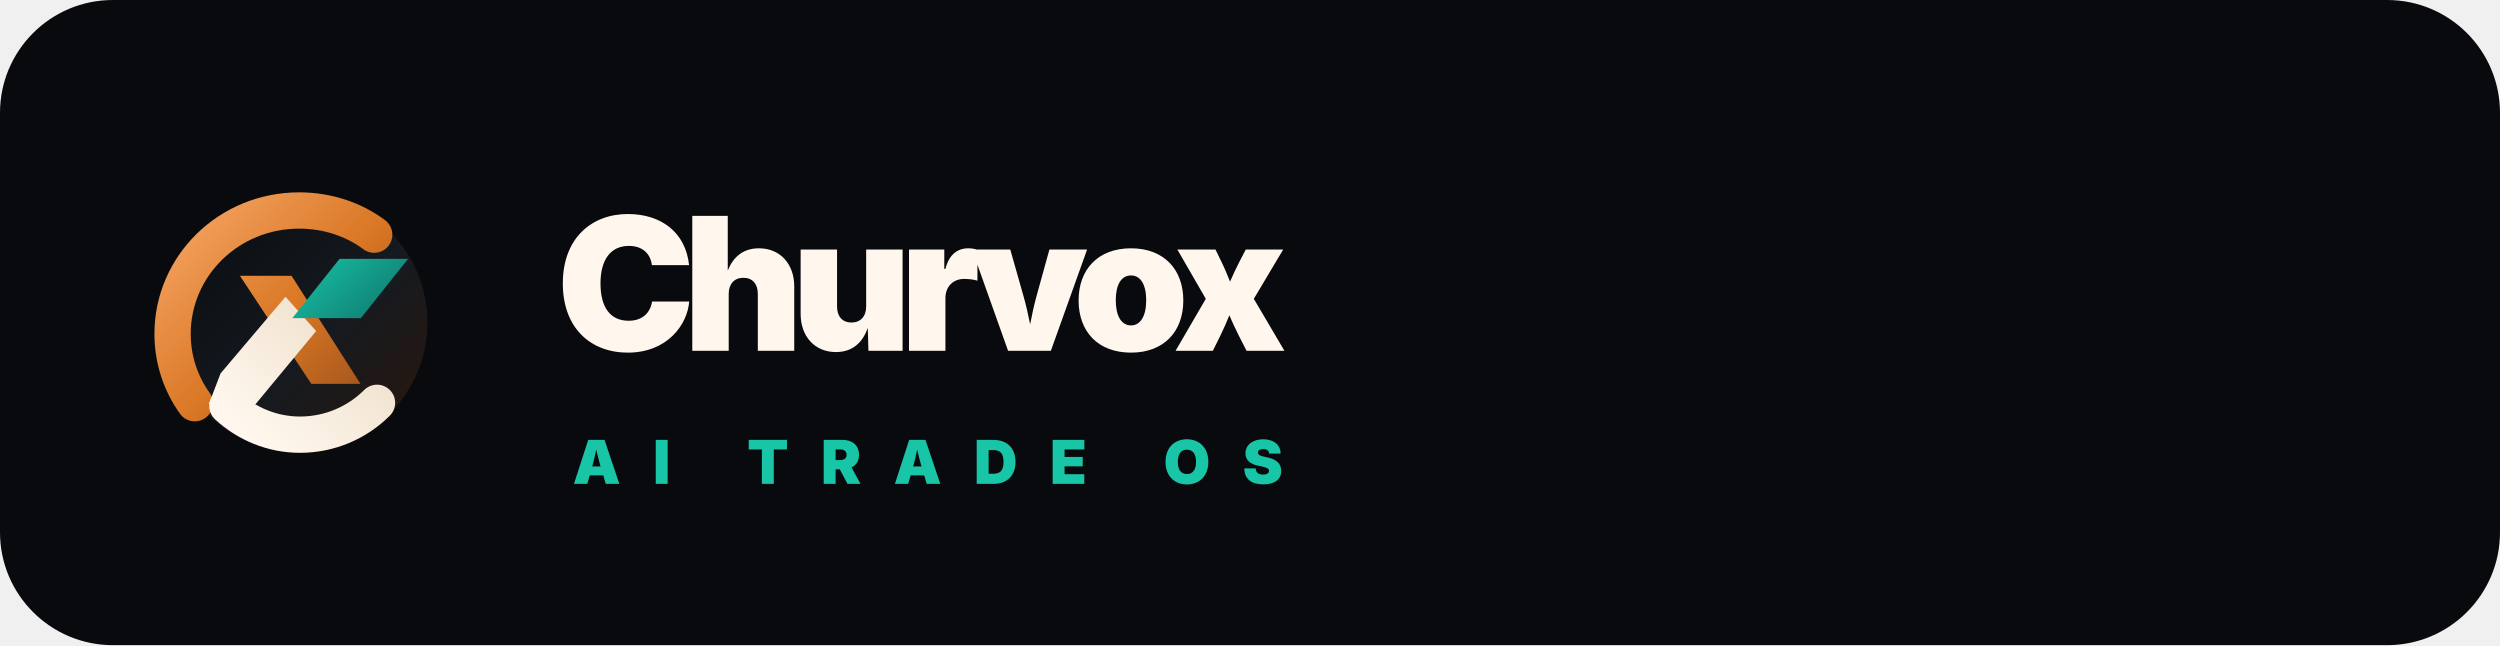
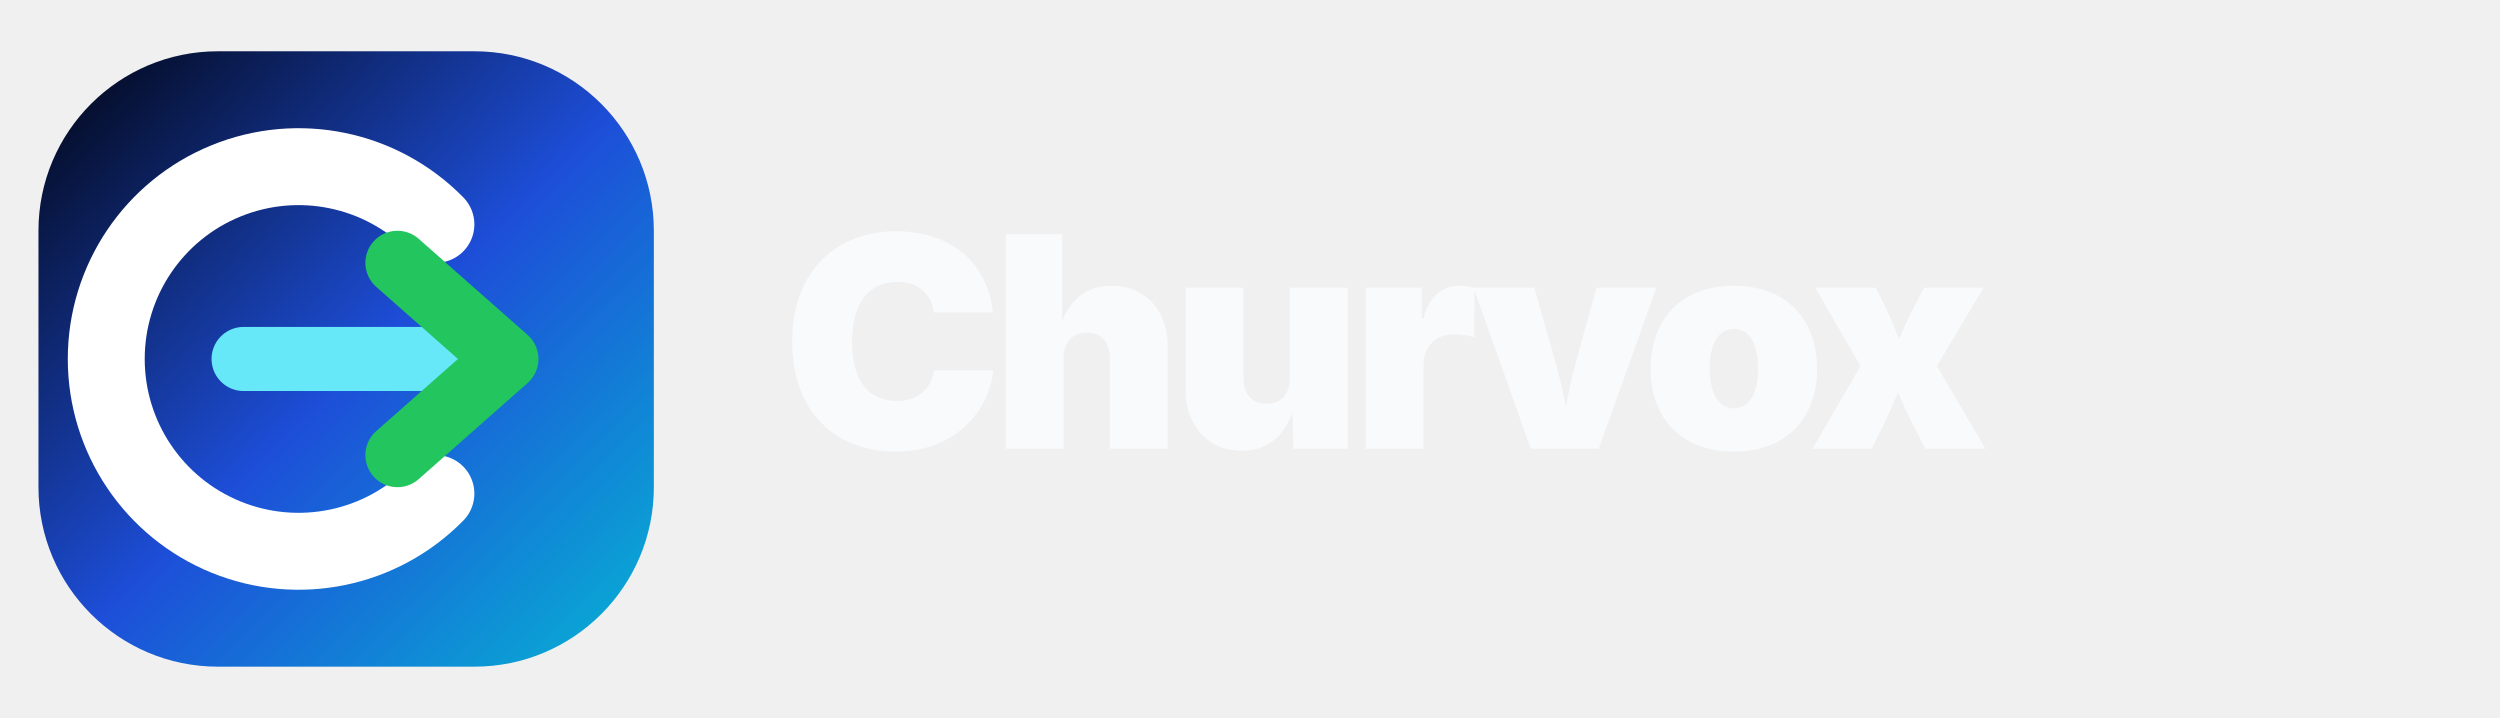
- <svg xmlns="http://www.w3.org/2000/svg" width="620" height="160" viewBox="0 0 620 160" fill="none">
-   <rect width="620" height="160" rx="28" fill="#080A0D" />
-   <svg x="34" y="40" width="80" height="80" viewBox="0 0 80 80" fill="none">
-     <defs>
-       <linearGradient id="core2" x1="8" y1="8" x2="72" y2="72" gradientUnits="userSpaceOnUse">
-         <stop stop-color="#080A0D" />
-         <stop offset="0.56" stop-color="#151A20" />
-         <stop offset="1" stop-color="#2A160C" />
-       </linearGradient>
-       <linearGradient id="copper2" x1="12" y1="12" x2="66" y2="66" gradientUnits="userSpaceOnUse">
-         <stop stop-color="#F4A261" />
-         <stop offset="0.48" stop-color="#D97724" />
-         <stop offset="1" stop-color="#8A4519" />
-       </linearGradient>
-       <linearGradient id="cream2" x1="18" y1="58" x2="54" y2="18" gradientUnits="userSpaceOnUse">
-         <stop stop-color="#FFF7ED" />
-         <stop offset="1" stop-color="#E7D6BE" />
-       </linearGradient>
-       <linearGradient id="teal2" x1="44" y1="18" x2="64" y2="40" gradientUnits="userSpaceOnUse">
-         <stop stop-color="#18C6A7" />
-         <stop offset="1" stop-color="#0F766E" />
-       </linearGradient>
-     </defs>
-     <circle cx="40" cy="40" r="32" fill="url(#core2)" />
-     <path d="M58.8 18.2C53.7 14.4 47.2 12.2 40.2 12.2C22.8 12.2 8.8 25.9 8.8 42.8C8.8 49.2 10.8 55.1 14.3 60" stroke="url(#copper2)" stroke-width="9" stroke-linecap="round" />
-     <path d="M22.4 60.7C27.2 65.1 33.5 67.8 40.4 67.8C47.8 67.8 54.6 64.8 59.5 59.9" stroke="url(#cream2)" stroke-width="9" stroke-linecap="round" />
-     <path d="M25.5 28.4H38.3L55.4 55.2H43.2L25.5 28.4Z" fill="url(#copper2)" />
-     <path d="M20.7 52.6L36.8 33.6L44.4 42.1L29.4 60.2H17.8L20.7 52.6Z" fill="url(#cream2)" />
-     <path d="M50.2 24.2H67.2L55.5 38.9H38.5L50.2 24.2Z" fill="url(#teal2)" />
-   </svg>
-   <text x="138" y="87" fill="#FFF7ED" font-family="Inter, Arial, sans-serif" font-size="46" font-weight="900" letter-spacing="-3">Churvox</text>
-   <text x="142" y="120" fill="#18C6A7" font-family="Inter, Arial, sans-serif" font-size="15" font-weight="900" letter-spacing="8">AI TRADE OS</text>
+ <svg xmlns="http://www.w3.org/2000/svg" viewBox="0 0 390 112" role="img" aria-label="Churvox">
+   <defs>
+     <linearGradient id="bg" x1="10" y1="8" x2="104" y2="104" gradientUnits="userSpaceOnUse">
+       <stop offset="0" stop-color="#020617" />
+       <stop offset="0.5" stop-color="#1D4ED8" />
+       <stop offset="1" stop-color="#06B6D4" />
+     </linearGradient>
+   </defs>
+   <rect x="6" y="8" width="96" height="96" rx="28" fill="url(#bg)" />
+   <path d="M68 35a30 30 0 1 0 0 42" fill="none" stroke="#FFFFFF" stroke-width="12" stroke-linecap="round" />
+   <path d="M38 56h38" stroke="#67E8F9" stroke-width="10" stroke-linecap="round" />
+   <path d="M62 41l17 15-17 15" fill="none" stroke="#22C55E" stroke-width="10" stroke-linecap="round" stroke-linejoin="round" />
+   <text x="122" y="70" font-family="Inter, Arial, sans-serif" font-size="46" font-weight="850" fill="#F8FAFC" letter-spacing="-1.8">Churvox</text>
</svg>
